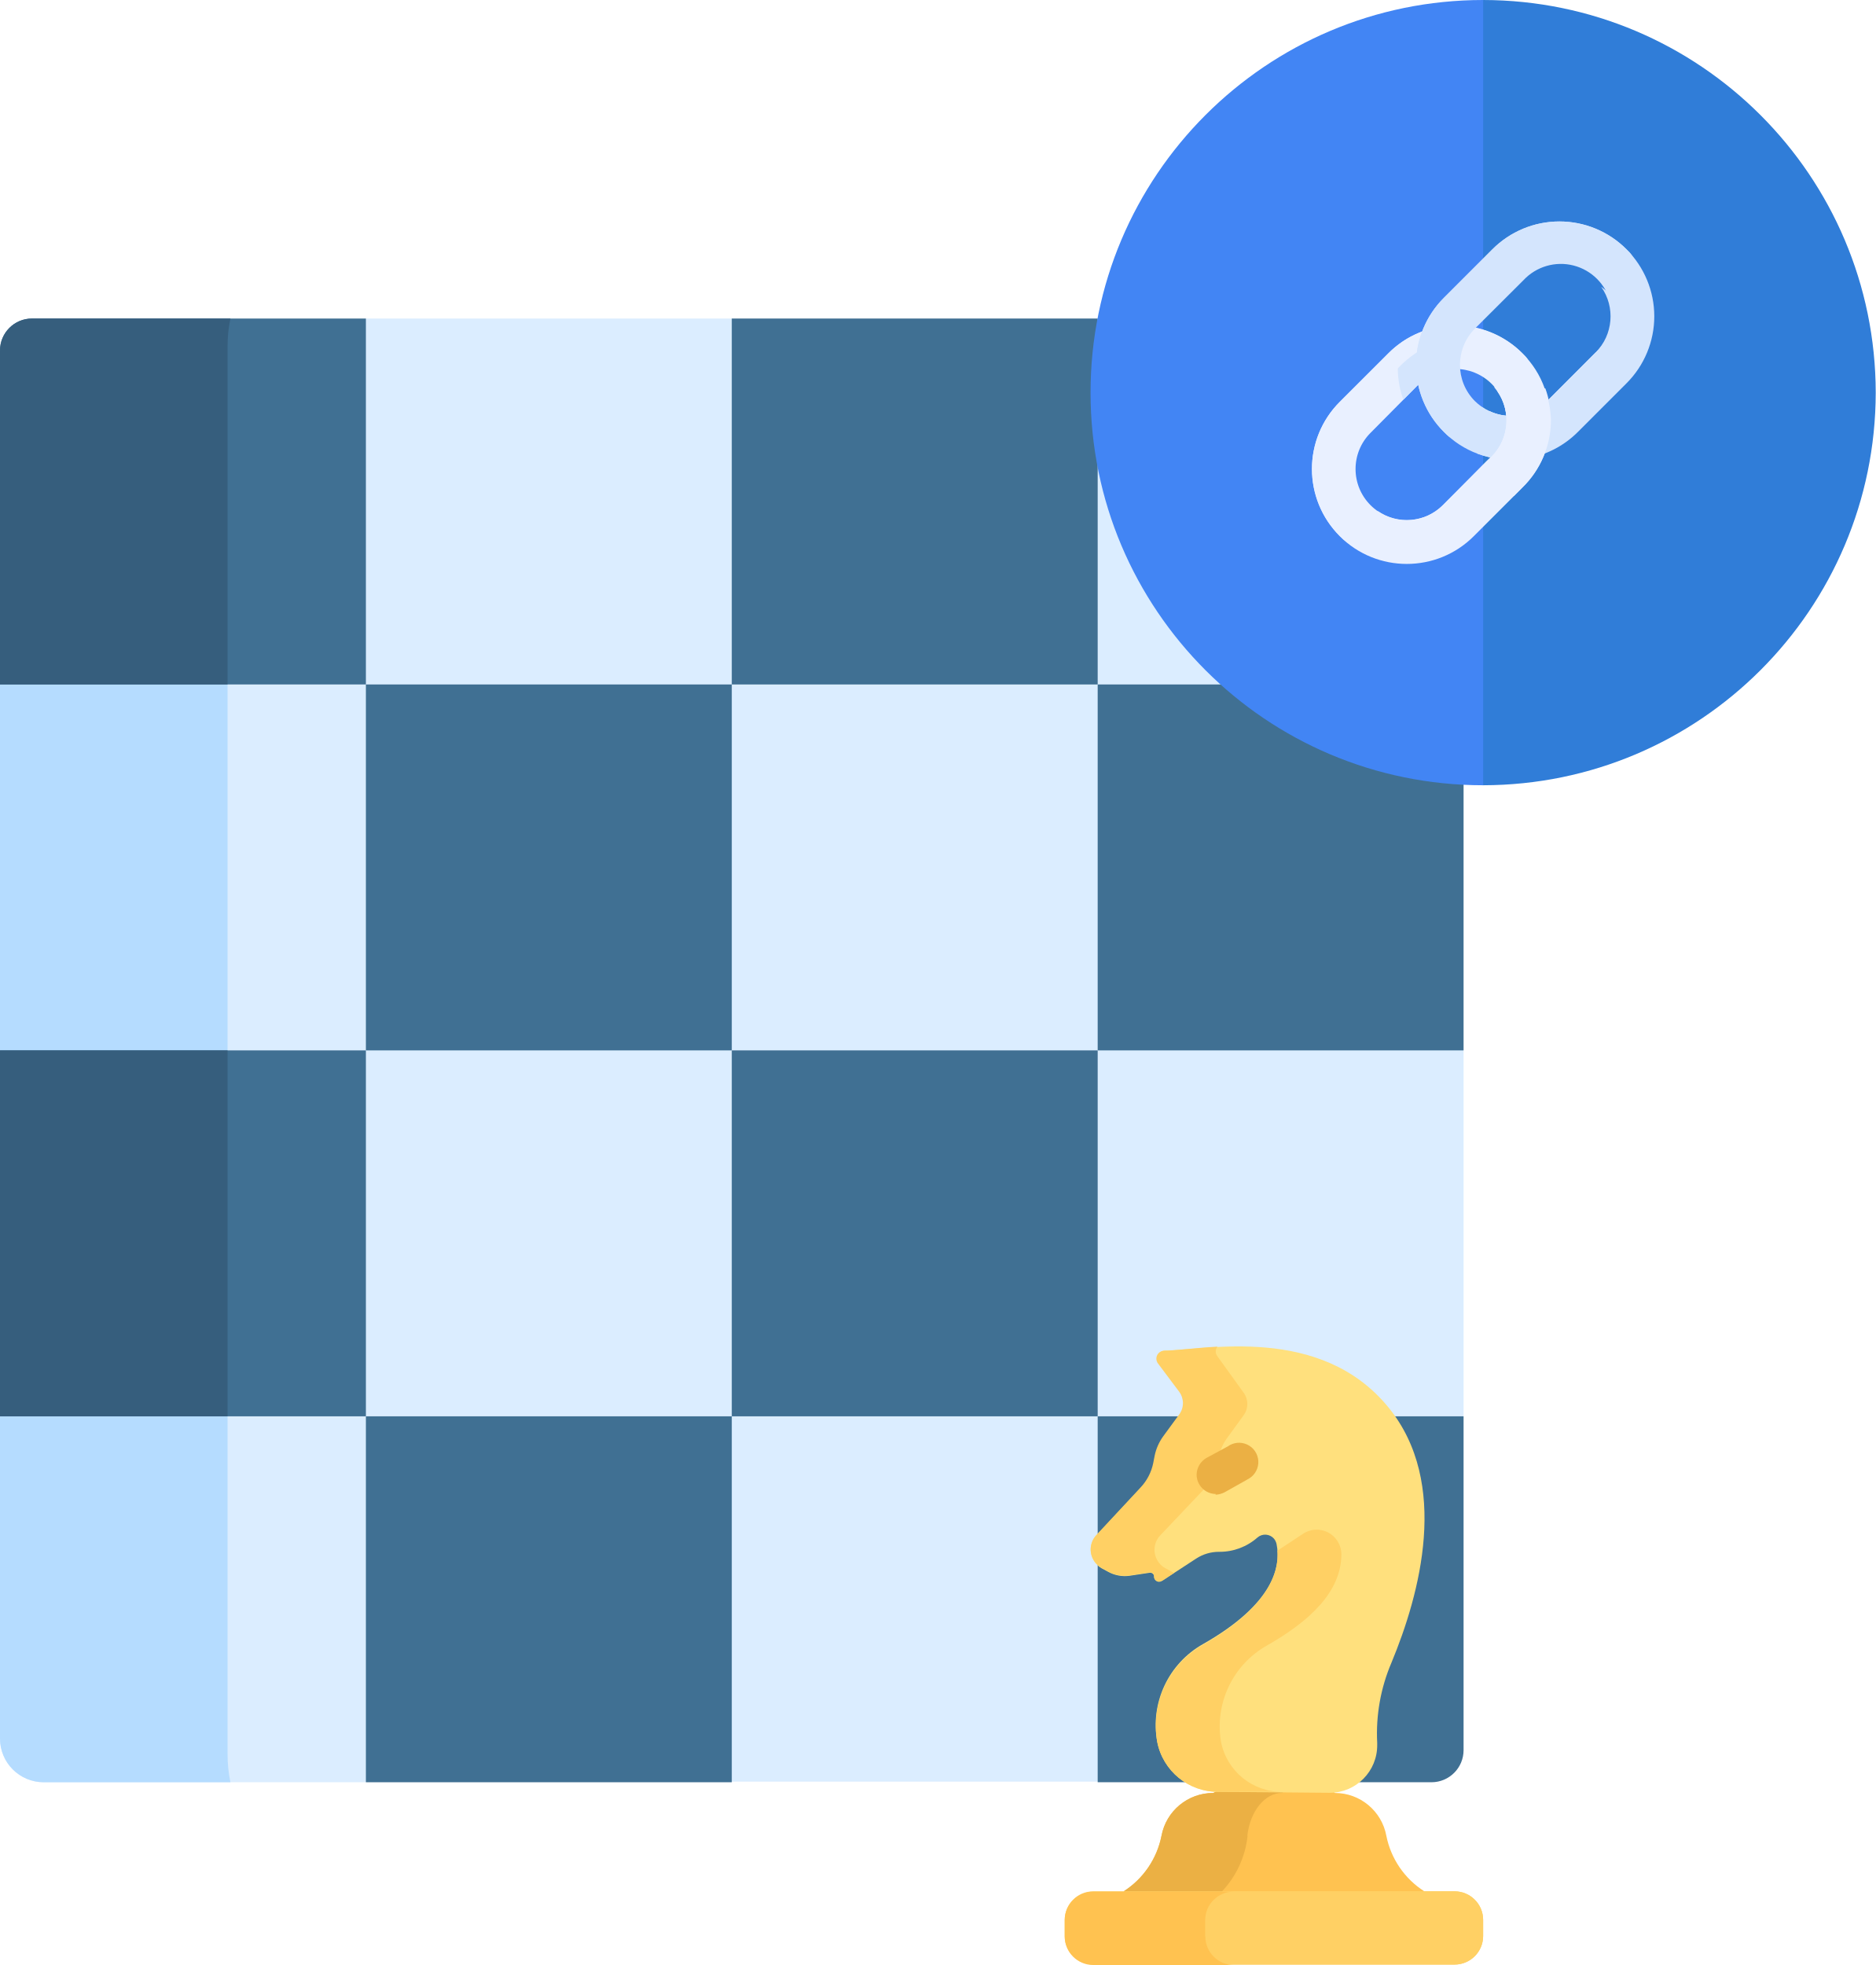
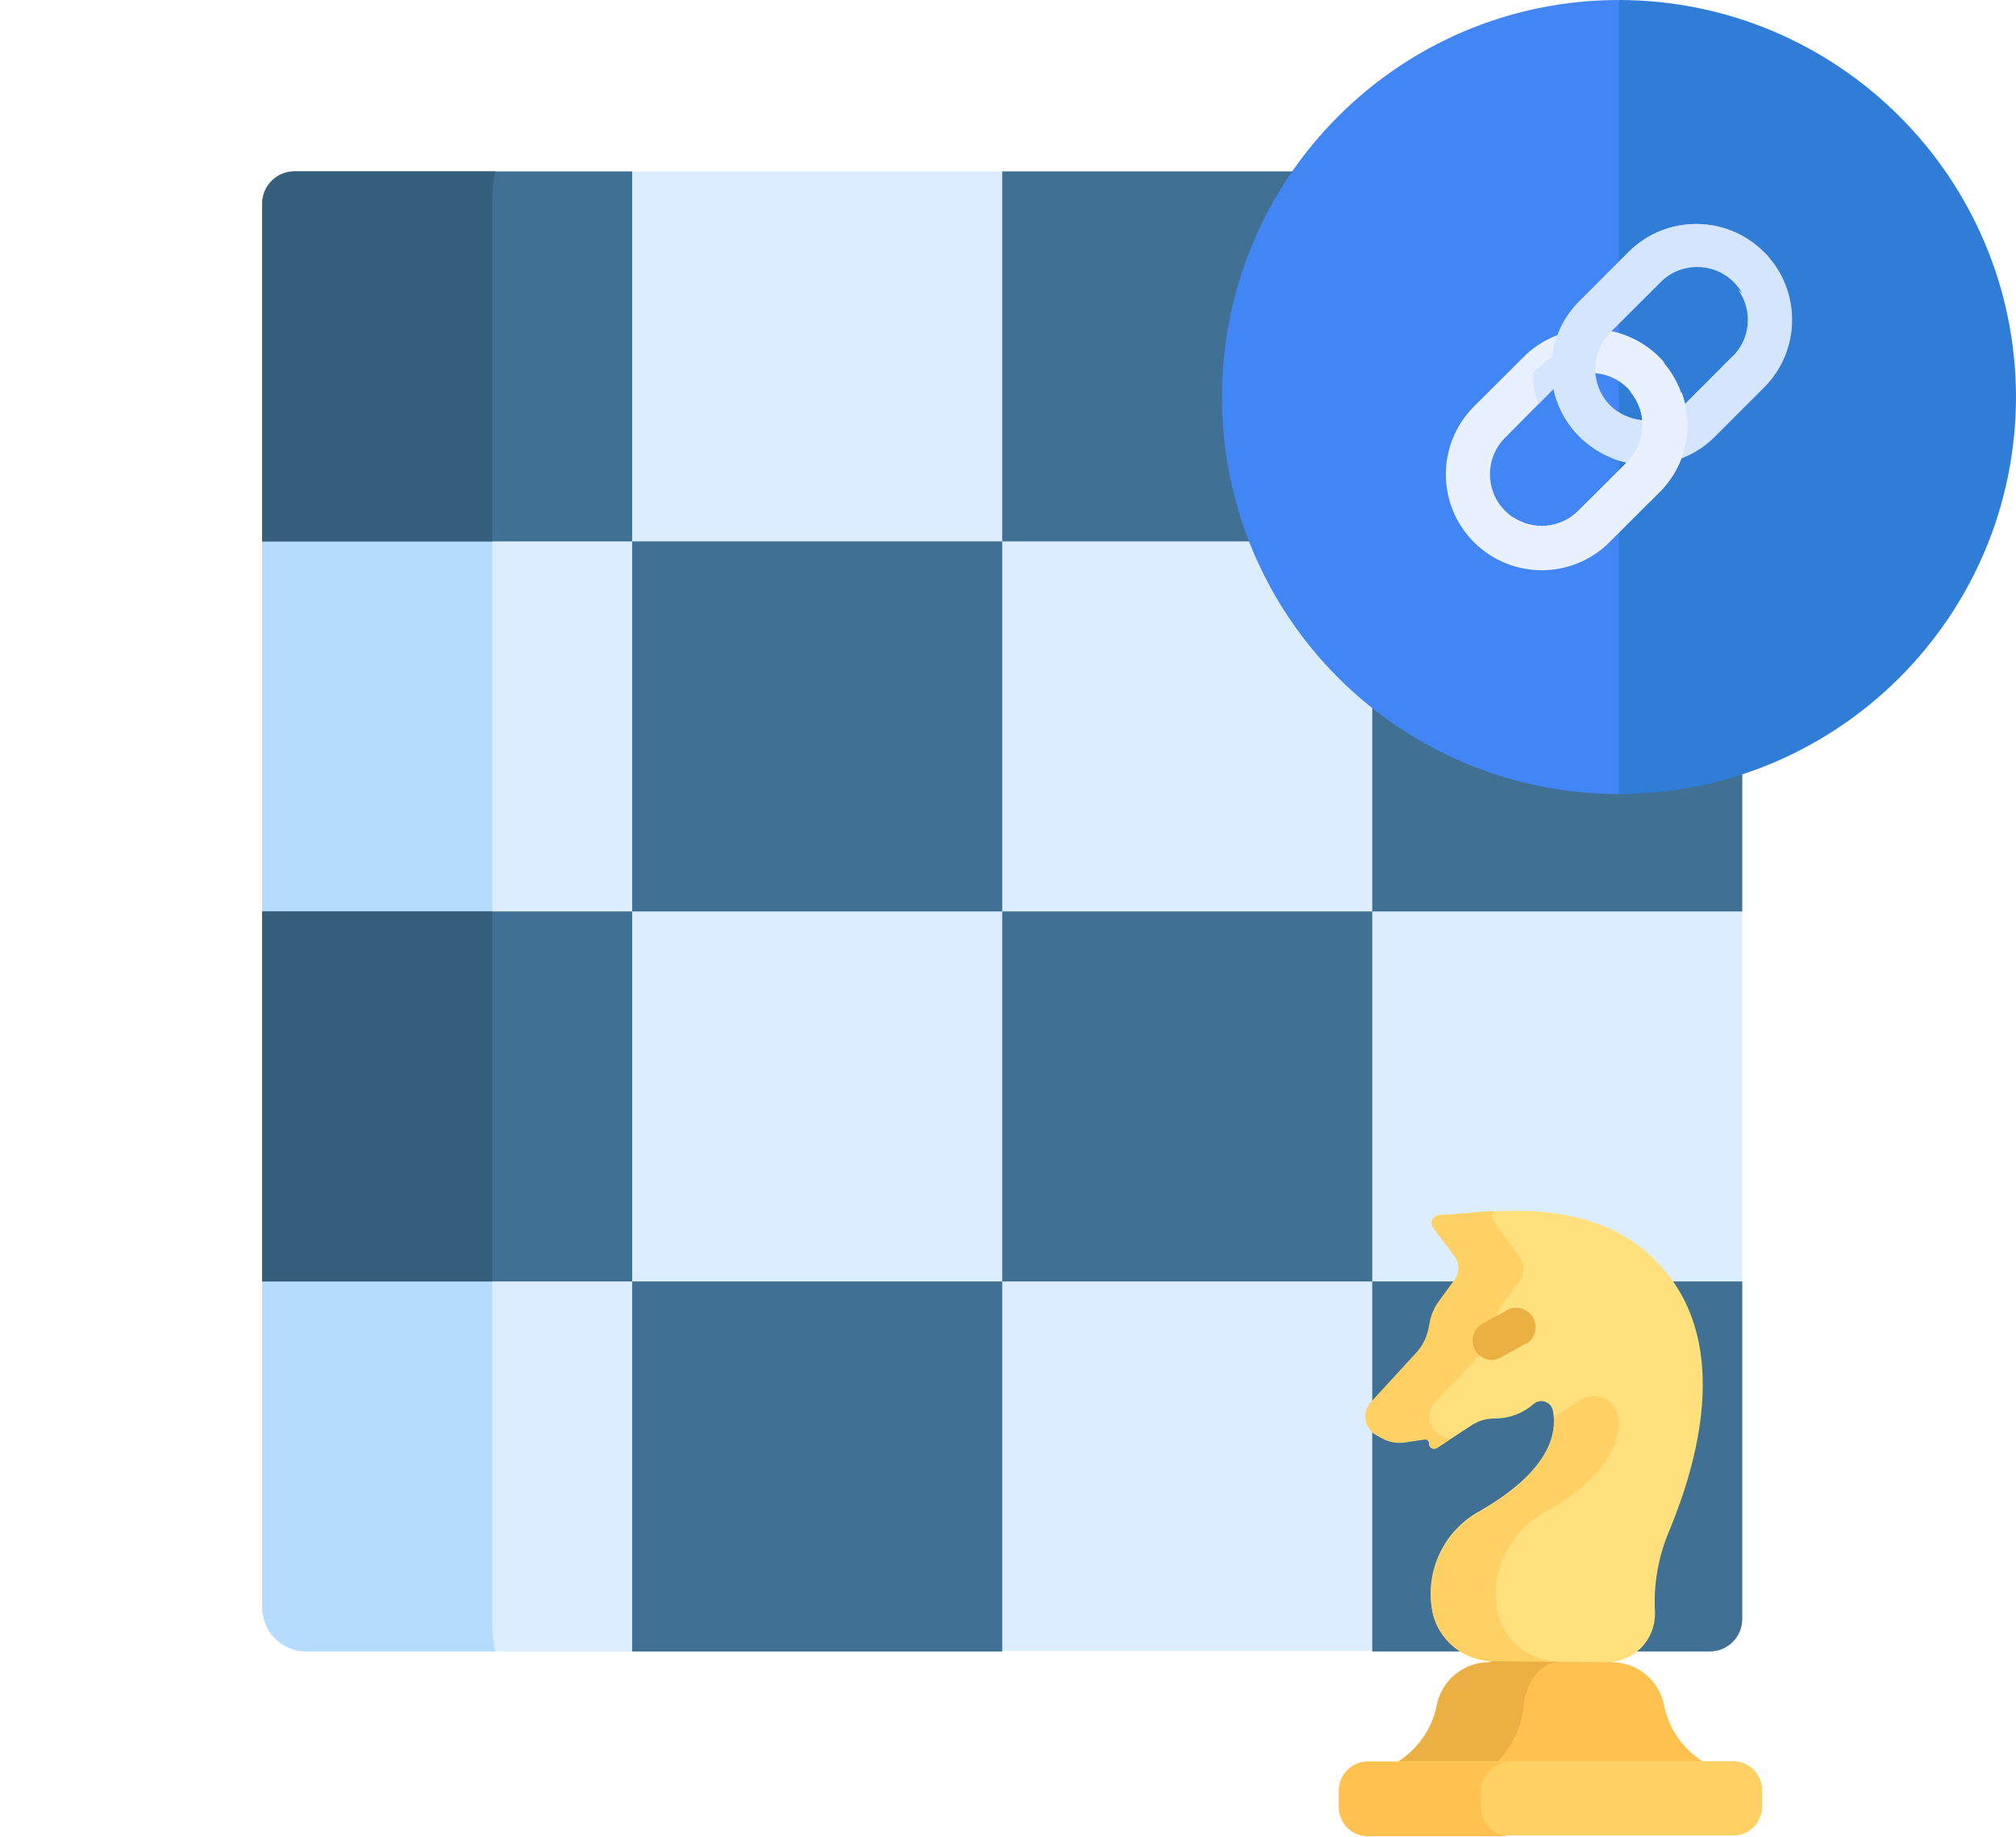
- <svg xmlns="http://www.w3.org/2000/svg" viewBox="0 0 131.39 137.63">
+ <svg xmlns="http://www.w3.org/2000/svg" viewBox="0 0 139.64 127.19">
  <defs>
-     <style>.cls-1{fill:#dbedff;}.cls-2{fill:#b5dcff;}.cls-3{fill:#407093;}.cls-4{fill:#365e7d;}.cls-5{fill:#ffc250;}.cls-6{fill:#ebb044;}.cls-7{fill:#ffd064;}.cls-8{fill:#ffe07d;}.cls-9{fill:#307dd8;}.cls-10{fill:#4285f4;}.cls-11{fill:#e9f0ff;}.cls-12{fill:#d4e5fd;}</style>
+     <style>.cls-1{fill:#dbedff;}.cls-2{fill:#b5dcff;}.cls-3{fill:#407093;}.cls-4{fill:#365e7d;}.cls-5{fill:#ffc250;}.cls-6{fill:#ebb044;}.cls-7{fill:#ffd064;}.cls-8{fill:#ffe07d;}.cls-9{fill:#307dd8;}.cls-10{fill:#4285f4;}.cls-11{fill:#e9f0ff;}.cls-12{fill:#d4e5fd;}.cls-13{fill:none;}</style>
  </defs>
  <g id="Layer_2" data-name="Layer 2">
    <g id="Layer_1-2" data-name="Layer 1">
-       <g id="Layer_2-2" data-name="Layer 2">
-         <g id="Layer_1-2-2" data-name="Layer 1-2">
-           <path class="cls-1" d="M102.52,47.94V25.37a3.06,3.06,0,0,0-3.06-3.06H76.89l-3.37,1.6H53.74l-2.48-1.6H25.63L0,47.94V73.57l3.09,3.16V95.92L0,99.2v22.57a3.06,3.06,0,0,0,3.06,3.06H25.63L29,122H47.8l3.46,2.79H76.89L102.52,99.2V73.57l-3.28-3.76V50.25Z" />
-           <path class="cls-2" d="M16.14,124.83a9.62,9.62,0,0,1-.2-2V32L0,47.94V73.57l3.09,3.16V95.92L0,99.2v22.57a3.06,3.06,0,0,0,3.06,3.06Z" />
-           <path class="cls-3" d="M0,73.57H25.63V99.2H0Z" />
-           <path class="cls-4" d="M0,73.57H15.94V99.2H0Z" />
-           <path class="cls-3" d="M51.26,73.57H76.89V99.2H51.26Z" />
-           <path class="cls-3" d="M25.63,47.94H51.26V73.57H25.63Z" />
-           <path class="cls-3" d="M76.89,47.94h25.63V73.57H76.89Z" />
-           <path class="cls-3" d="M51.26,22.31H76.89V47.94H51.26Z" />
-           <path class="cls-3" d="M76.89,124.83h23.38a2.25,2.25,0,0,0,2.25-2.25V99.2H76.89Z" />
-           <path class="cls-3" d="M0,24.55V47.94H25.63V22.31H2.24A2.24,2.24,0,0,0,0,24.55Z" />
-           <path class="cls-4" d="M15.94,24.31a9.49,9.49,0,0,1,.2-2H2.24A2.24,2.24,0,0,0,0,24.55V47.94H15.94Z" />
-           <path class="cls-3" d="M25.63,99.2H51.26v25.63H25.63Z" />
-           <path class="cls-5" d="M97.11,128.58a3.67,3.67,0,0,0-3.61-3l-.23-.24h-7.8l-.49.24a3.68,3.68,0,0,0-3.62,3,6,6,0,0,1-2.65,3.89l.6.4H99.19l.58-.4A6,6,0,0,1,97.11,128.58Z" />
-           <path class="cls-6" d="M87.37,128.58c.2-1.74,1.24-3,2.43-3l.34-.24H85.47l-.49.24a3.68,3.68,0,0,0-3.62,3,6,6,0,0,1-2.65,3.89l.6.4H86l-.4-.4a6.68,6.68,0,0,0,1.79-3.89Z" />
-           <path class="cls-7" d="M101.89,132.47H76.58a2,2,0,0,0-2,2v1.13a2,2,0,0,0,2,2h25.31a2,2,0,0,0,2-2v-1.13A2,2,0,0,0,101.89,132.47Z" />
-           <path class="cls-7" d="M101.89,132.47H86.07a2,2,0,0,0-2,2v1.13a2,2,0,0,0,2,2h15.82a2,2,0,0,0,2-2v-1.13A2,2,0,0,0,101.89,132.47Z" />
-           <path class="cls-5" d="M84.42,135.63v-1.14a2,2,0,0,1,2-2H76.58a2,2,0,0,0-2,2v1.14a2,2,0,0,0,2,2h9.85a2,2,0,0,1-2-2Z" />
-           <path class="cls-8" d="M93.17,125.57a3.33,3.33,0,0,0,3.3-3.36v-.13a12.62,12.62,0,0,1,1-5.63c2-4.82,4.1-12.57-.2-17.86-4.78-5.88-12.91-4-15.68-4a.55.55,0,0,0-.53.56.57.57,0,0,0,.1.31l1.5,2a1.34,1.34,0,0,1,0,1.59l-1.12,1.53a3.54,3.54,0,0,0-.6,1.36l-.1.52a3.53,3.53,0,0,1-.89,1.71l-3.15,3.37a1.46,1.46,0,0,0,.06,2.07,1.33,1.33,0,0,0,.3.23l.48.26a2.42,2.42,0,0,0,1.47.27l1.4-.21a.28.28,0,0,1,.33.22v.06a.35.35,0,0,0,.35.35.36.36,0,0,0,.2-.06l2.39-1.56a2.91,2.91,0,0,1,1.64-.48,4,4,0,0,0,2.66-1,.82.82,0,0,1,1.16.08.89.89,0,0,1,.18.38c.31,1.52-.15,4.16-5.15,7A6.51,6.51,0,0,0,81.06,122h0a4.33,4.33,0,0,0,4.29,3.5Z" />
-           <path class="cls-7" d="M81.39,110.73l.85-.56-.13-.07-.48-.26a1.48,1.48,0,0,1-.58-2,1.29,1.29,0,0,1,.22-.3l3.12-3.29a3.53,3.53,0,0,0,.89-1.71l.1-.52a3.37,3.37,0,0,1,.62-1.36l1.11-1.53a1.34,1.34,0,0,0,0-1.59L85.28,95a.54.54,0,0,1,0-.68c-1.58.09-2.91.27-3.75.29a.55.55,0,0,0-.53.56.57.57,0,0,0,.1.31l1.5,2a1.34,1.34,0,0,1,0,1.59l-1.12,1.53a3.54,3.54,0,0,0-.6,1.36l-.1.52a3.53,3.53,0,0,1-.89,1.71l-3.09,3.32a1.46,1.46,0,0,0,.06,2.07,1.33,1.33,0,0,0,.3.23l.48.26a2.42,2.42,0,0,0,1.47.27l1.4-.21a.28.28,0,0,1,.33.22v.06a.35.35,0,0,0,.35.35.36.36,0,0,0,.2-.06Z" />
-           <path class="cls-7" d="M85.54,122.07h0a6.51,6.51,0,0,1,3.21-6.82c3-1.71,5.2-3.76,5.21-6.38a1.73,1.73,0,0,0-2.72-1.42l-1.76,1.16c.13,1.56-.66,4-5.21,6.61A6.51,6.51,0,0,0,81.06,122h0a4.33,4.33,0,0,0,4.29,3.5h4.47a4.33,4.33,0,0,1-4.29-3.5Z" />
-           <path class="cls-6" d="M85.16,104.64a1.36,1.36,0,0,1-1.34-1.37,1.38,1.38,0,0,1,.68-1.15l1.5-.81a1.35,1.35,0,1,1,1.52,2.23l-.19.11-1.53.86a1.51,1.51,0,0,1-.66.18Z" />
+       <g id="Layer_2-2" data-name="Layer 2-2">
+         <g id="Layer_1-2-2" data-name="Layer 1-2-2">
+           <path class="cls-1" d="M120.68,37.5V14.93a3.06,3.06,0,0,0-3.06-3.06H95.05l-3.37,1.6H71.9l-2.48-1.6H43.79L18.16,37.5V63.13l3.09,3.16V85.48l-3.09,3.28v22.57a3.06,3.06,0,0,0,3.06,3.06H43.79l3.37-2.83H66l3.46,2.79H95.05l25.63-25.59V63.13l-3.28-3.76V39.81Z" />
+           <path class="cls-2" d="M34.3,114.39a9.62,9.62,0,0,1-.2-2V21.56L18.16,37.5V63.13l3.09,3.16V85.48l-3.09,3.28v22.57a3.06,3.06,0,0,0,3.06,3.06Z" />
+           <path class="cls-3" d="M18.16,63.13H43.79V88.76H18.16Z" />
+           <path class="cls-4" d="M18.16,63.13H34.1V88.76H18.16Z" />
+           <path class="cls-3" d="M69.42,63.13H95.05V88.76H69.42Z" />
+           <path class="cls-3" d="M43.79,37.5H69.42V63.13H43.79Z" />
+           <path class="cls-3" d="M95.05,37.5h25.63V63.13H95.05Z" />
+           <path class="cls-3" d="M69.42,11.87H95.05V37.5H69.42Z" />
+           <path class="cls-3" d="M95.05,114.39h23.38a2.25,2.25,0,0,0,2.25-2.25V88.76H95.05Z" />
+           <path class="cls-3" d="M18.16,14.11V37.5H43.79V11.87H20.4A2.24,2.24,0,0,0,18.16,14.11Z" />
+           <path class="cls-4" d="M34.1,13.87a9.62,9.62,0,0,1,.2-2H20.4a2.24,2.24,0,0,0-2.24,2.24V37.5H34.1Z" />
+           <path class="cls-3" d="M43.79,88.76H69.42v25.63H43.79Z" />
+           <path class="cls-5" d="M115.27,118.14a3.67,3.67,0,0,0-3.61-3l-.23-.24h-7.8l-.49.24a3.69,3.69,0,0,0-3.62,3A6,6,0,0,1,96.87,122l.6.4h19.88l.58-.4A6,6,0,0,1,115.27,118.14Z" />
+           <path class="cls-6" d="M105.53,118.14c.2-1.74,1.24-3,2.43-3l.34-.24h-4.67l-.49.24a3.69,3.69,0,0,0-3.62,3A6,6,0,0,1,96.87,122l.6.4h6.69l-.4-.4a6.65,6.65,0,0,0,1.79-3.89Z" />
+           <path class="cls-7" d="M120.05,122H94.74a2,2,0,0,0-2,2v1.13a2,2,0,0,0,2,2h25.31a2,2,0,0,0,2-2V124A2,2,0,0,0,120.05,122Z" />
+           <path class="cls-7" d="M120.05,122H104.23a2,2,0,0,0-2,2v1.13a2,2,0,0,0,2,2h15.82a2,2,0,0,0,2-2V124A2,2,0,0,0,120.05,122Z" />
+           <path class="cls-5" d="M102.58,125.19v-1.14a2,2,0,0,1,2-2H94.74a2,2,0,0,0-2,2v1.14a2,2,0,0,0,2,2h9.85a2,2,0,0,1-2-2Z" />
+           <path class="cls-8" d="M111.33,115.13a3.33,3.33,0,0,0,3.3-3.36h0v-.13a12.65,12.65,0,0,1,1-5.63c2-4.82,4.1-12.57-.2-17.86-4.78-5.88-12.91-4-15.68-4a.55.55,0,0,0-.53.56.57.57,0,0,0,.1.31l1.5,2a1.34,1.34,0,0,1,0,1.59L99.7,90.14a3.61,3.61,0,0,0-.6,1.36L99,92a3.53,3.53,0,0,1-.89,1.71L95,97.1A1.45,1.45,0,0,0,95,99.16h0a1.33,1.33,0,0,0,.3.23l.48.26a2.42,2.42,0,0,0,1.47.27l1.4-.21a.28.28,0,0,1,.33.22h0V100a.35.35,0,0,0,.35.35.36.36,0,0,0,.2-.06l2.39-1.56a2.91,2.91,0,0,1,1.64-.48,4,4,0,0,0,2.66-1,.82.82,0,0,1,1.16.08h0a.89.89,0,0,1,.18.38c.31,1.52-.15,4.16-5.15,7a6.52,6.52,0,0,0-3.21,6.85h0a4.32,4.32,0,0,0,4.29,3.5Z" />
+           <path class="cls-7" d="M99.55,100.29l.85-.56-.13-.07-.48-.26a1.48,1.48,0,0,1-.58-2,1.29,1.29,0,0,1,.22-.3l3.12-3.29a3.53,3.53,0,0,0,.89-1.71l.1-.52a3.3,3.3,0,0,1,.62-1.36l1.11-1.53a1.34,1.34,0,0,0,0-1.59l-1.83-2.54a.54.54,0,0,1,0-.68c-1.58.09-2.91.27-3.75.29a.55.55,0,0,0-.53.56.57.57,0,0,0,.1.31l1.5,2a1.34,1.34,0,0,1,0,1.59l-1.12,1.53a3.61,3.61,0,0,0-.6,1.36l-.1.52a3.53,3.53,0,0,1-.89,1.71L95,97.07A1.45,1.45,0,0,0,95,99.13h0a1.33,1.33,0,0,0,.3.23l.48.26a2.42,2.42,0,0,0,1.47.27l1.4-.21a.28.28,0,0,1,.33.22h0V100a.35.35,0,0,0,.35.35.36.36,0,0,0,.2-.06Z" />
+           <path class="cls-7" d="M103.7,111.63h0a6.51,6.51,0,0,1,3.21-6.82c3-1.71,5.2-3.76,5.21-6.38a1.72,1.72,0,0,0-1.73-1.73,1.76,1.76,0,0,0-1,.31l-1.76,1.16c.13,1.56-.66,4-5.21,6.61a6.5,6.5,0,0,0-3.21,6.78h0a4.32,4.32,0,0,0,4.29,3.5H108a4.32,4.32,0,0,1-4.29-3.5Z" />
+           <path class="cls-6" d="M103.32,94.2A1.35,1.35,0,0,1,102,92.83a1.38,1.38,0,0,1,.68-1.15l1.5-.81a1.35,1.35,0,1,1,1.59,2.18l-.07,0-.19.11-1.53.86a1.51,1.51,0,0,1-.66.18Z" />
        </g>
      </g>
-       <path d="M103.85,10.18a19.5,19.5,0,1,0,19.5,19.5A19.53,19.53,0,0,0,103.85,10.18Z" />
-       <path d="M99.83,19.25h8V40.11h-8Z" />
-       <path d="M93.42,25.66h20.86v8H93.42Z" />
-       <path class="cls-9" d="M131.39,27.5A27.54,27.54,0,0,0,103.89,0L98.12,25.85,103.89,55A27.54,27.54,0,0,0,131.39,27.5Z" />
-       <path class="cls-10" d="M103.89,55V0a27.5,27.5,0,1,0,0,55Z" />
-       <path class="cls-11" d="M108.2,27.2a6.48,6.48,0,0,0-1.56-2.45A6.64,6.64,0,0,0,98.15,24a5.85,5.85,0,0,0-.9.76l-3.41,3.4a6.64,6.64,0,0,0,9.4,9.39l3.4-3.4a6.66,6.66,0,0,0,2-4.69,6.62,6.62,0,0,0-.39-2.25Zm-7.13,8.18A3.58,3.58,0,1,1,96,30.32L98.3,28l1.11-1.12a3.61,3.61,0,0,1,5.07,0,3.59,3.59,0,0,1,0,5.07l-.43.42Z" />
-       <path class="cls-12" d="M98.15,24a6.64,6.64,0,0,0,.15,4l1.11-1.12A3.59,3.59,0,0,1,101,26a3.58,3.58,0,0,1,1-2.75l.43-.43A6.68,6.68,0,0,0,98.15,24Z" />
-       <path class="cls-11" d="M94.7,29l3.41-3.4a6.63,6.63,0,0,1,8.94-.41,4.38,4.38,0,0,0-.41-.45,6.63,6.63,0,0,0-9.39,0l-3.4,3.4a6.63,6.63,0,0,0,0,9.39,3.47,3.47,0,0,0,.45.41A6.63,6.63,0,0,1,94.7,29Z" />
-       <path class="cls-12" d="M113.93,17.46a6.63,6.63,0,0,0-9.39,0l-3.4,3.4a6.63,6.63,0,0,0,0,9.39,6.49,6.49,0,0,0,2.36,1.53,6.8,6.8,0,0,0,3.37.34,6.62,6.62,0,0,0,3.66-1.87l3.4-3.4a6.63,6.63,0,0,0,0-9.39Zm-2.16,7.22-3.4,3.41a3.57,3.57,0,0,1-4.06.7,3.66,3.66,0,0,1-1-.7,3.6,3.6,0,0,1,0-5.07l3.41-3.4a3.58,3.58,0,1,1,5.06,5.06Z" />
-       <path class="cls-12" d="M107.43,29.45a6.53,6.53,0,0,1-.56,2.67,6.8,6.8,0,0,1-3.37-.34,3.59,3.59,0,0,0,.81-3,3.6,3.6,0,0,0,3.09,0C107.42,29,107.43,29.22,107.43,29.45Z" />
-       <path class="cls-12" d="M109.23,28.94l3.4-3.4a3.59,3.59,0,0,0,0-5.06,4.22,4.22,0,0,0-.47-.39,3.59,3.59,0,0,1-.39,4.6l-3.4,3.4a3.59,3.59,0,0,1-4.6.39,4.31,4.31,0,0,0,.39.46A3.59,3.59,0,0,0,109.23,28.94Z" />
-       <path class="cls-11" d="M108.21,27.24a4,4,0,0,0-3.55-.12,3.58,3.58,0,0,1-.18,4.86l-1.28,1.28a2.89,2.89,0,0,0,.29.32,4,4,0,0,0,2.56,1.16l.59-.6a6.59,6.59,0,0,0,2-4.69A6.71,6.71,0,0,0,108.21,27.24Z" />
-       <path class="cls-11" d="M101.93,36.24l3.4-3.4a3.59,3.59,0,0,0,0-5.07,4.31,4.31,0,0,0-.46-.39,3.59,3.59,0,0,1-.39,4.6l-3.41,3.4a3.57,3.57,0,0,1-4.59.39,5.71,5.71,0,0,0,.39.47,3.59,3.59,0,0,0,5.06,0Z" />
-       <path class="cls-12" d="M102,21.72l3.4-3.41a6.64,6.64,0,0,1,8.94-.41,4.2,4.2,0,0,0-.41-.44,6.63,6.63,0,0,0-9.39,0l-3.4,3.4a6.63,6.63,0,0,0,0,9.39,4.38,4.38,0,0,0,.45.41,6.63,6.63,0,0,1,.41-8.94Z" />
+       <path d="M112.1,10.18a19.5,19.5,0,1,0,19.5,19.5A19.5,19.5,0,0,0,112.1,10.18Z" />
+       <path d="M108.08,19.25h8V40.11h-8Z" />
+       <path d="M101.67,25.66h20.86v8H101.67Z" />
+       <path class="cls-9" d="M139.64,27.5A27.54,27.54,0,0,0,112.14,0l-5.77,25.85L112.14,55A27.54,27.54,0,0,0,139.64,27.5Z" />
+       <path class="cls-10" d="M112.14,55V0a27.5,27.5,0,1,0,0,55Z" />
+       <path class="cls-11" d="M116.45,27.2a6.54,6.54,0,0,0-1.56-2.45A6.64,6.64,0,0,0,106.4,24a5.94,5.94,0,0,0-.9.76l-3.41,3.4a6.64,6.64,0,1,0,9.4,9.39h0l3.4-3.4a6.55,6.55,0,0,0,1.61-6.94Zm-7.13,8.18a3.58,3.58,0,0,1-5.07-5.06l2.3-2.32,1.11-1.12A3.59,3.59,0,0,1,112.73,32l-.43.42Z" />
+       <path class="cls-12" d="M106.4,24a6.66,6.66,0,0,0,.15,4l1.11-1.12a3.62,3.62,0,0,1,1.59-.88,3.59,3.59,0,0,1,1-2.75l.43-.43A6.65,6.65,0,0,0,106.4,24Z" />
+       <path class="cls-11" d="M103,29l3.41-3.4a6.63,6.63,0,0,1,8.94-.41,4.38,4.38,0,0,0-.41-.45,6.63,6.63,0,0,0-9.38,0h0l-3.4,3.4a6.63,6.63,0,0,0,0,9.38h0a3.47,3.47,0,0,0,.45.41A6.63,6.63,0,0,1,103,29Z" />
+       <path class="cls-12" d="M122.18,17.46a6.63,6.63,0,0,0-9.38,0h0l-3.4,3.4a6.63,6.63,0,0,0,0,9.38h0a6.46,6.46,0,0,0,2.36,1.53,6.79,6.79,0,0,0,3.37.34,6.59,6.59,0,0,0,3.66-1.87l3.4-3.4a6.63,6.63,0,0,0,0-9.38ZM120,24.68l-3.4,3.41a3.57,3.57,0,0,1-4.06.7,3.68,3.68,0,0,1-1-.7,3.6,3.6,0,0,1,0-5.07l3.41-3.4a3.58,3.58,0,0,1,5.23,4.89c0,.06-.11.11-.17.17Z" />
+       <path class="cls-12" d="M115.68,29.45a6.62,6.62,0,0,1-.56,2.67,6.79,6.79,0,0,1-3.37-.34,3.6,3.6,0,0,0,.81-3,3.63,3.63,0,0,0,3.09,0C115.67,29,115.68,29.22,115.68,29.45Z" />
+       <path class="cls-12" d="M117.48,28.94l3.4-3.4a3.59,3.59,0,0,0,0-5.06,4.42,4.42,0,0,0-.47-.39,3.59,3.59,0,0,1-.39,4.6l-3.4,3.4a3.59,3.59,0,0,1-4.6.39,4.31,4.31,0,0,0,.39.46A3.59,3.59,0,0,0,117.48,28.94Z" />
+       <path class="cls-11" d="M116.46,27.24a4,4,0,0,0-3.55-.12,3.58,3.58,0,0,1-.18,4.86l-1.28,1.28c.09.11.19.22.29.32a4,4,0,0,0,2.56,1.16l.59-.6a6.58,6.58,0,0,0,2-4.69A6.68,6.68,0,0,0,116.46,27.24Z" />
+       <path class="cls-11" d="M110.18,36.24l3.4-3.4a3.59,3.59,0,0,0,0-5.07,4.31,4.31,0,0,0-.46-.39,3.59,3.59,0,0,1-.39,4.6l-3.41,3.4a3.57,3.57,0,0,1-4.59.39,5.71,5.71,0,0,0,.39.47A3.59,3.59,0,0,0,110.18,36.24Z" />
+       <path class="cls-12" d="M110.25,21.72l3.4-3.41a6.64,6.64,0,0,1,8.94-.41,4.27,4.27,0,0,0-.41-.44,6.63,6.63,0,0,0-9.38,0h0l-3.4,3.4a6.63,6.63,0,0,0,0,9.38h0a4.38,4.38,0,0,0,.45.41A6.63,6.63,0,0,1,110.25,21.72Z" />
+       <rect class="cls-13" y="10.88" width="18.16" height="102.5" />
    </g>
  </g>
</svg>
